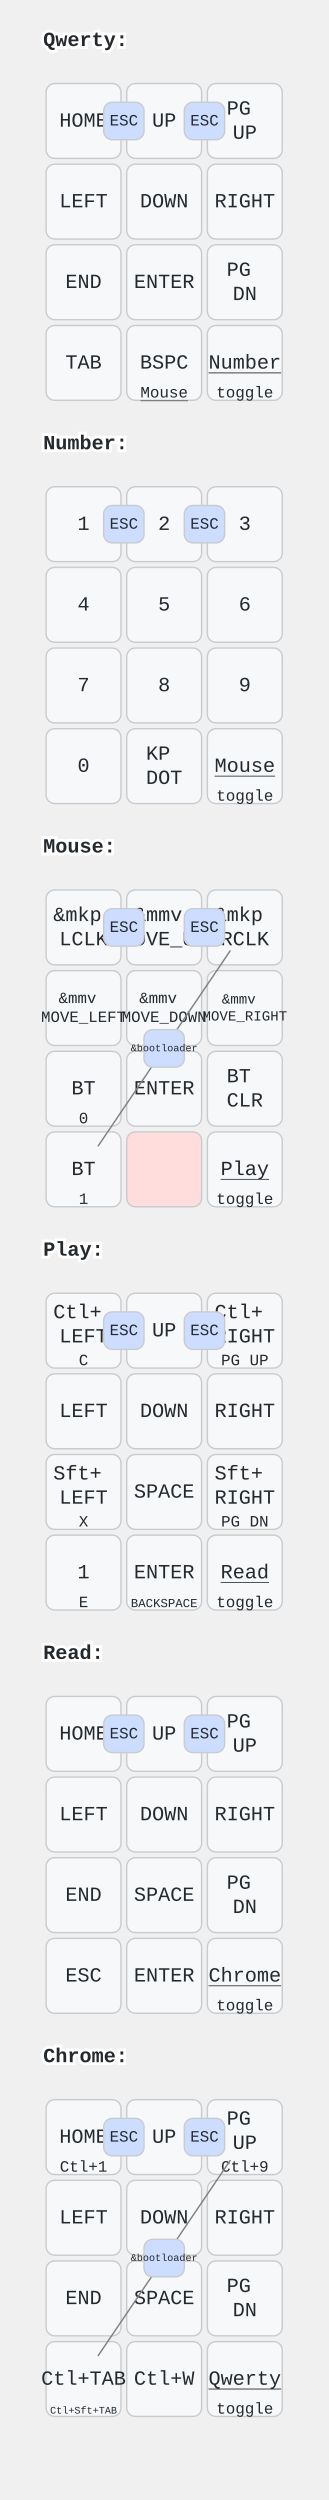
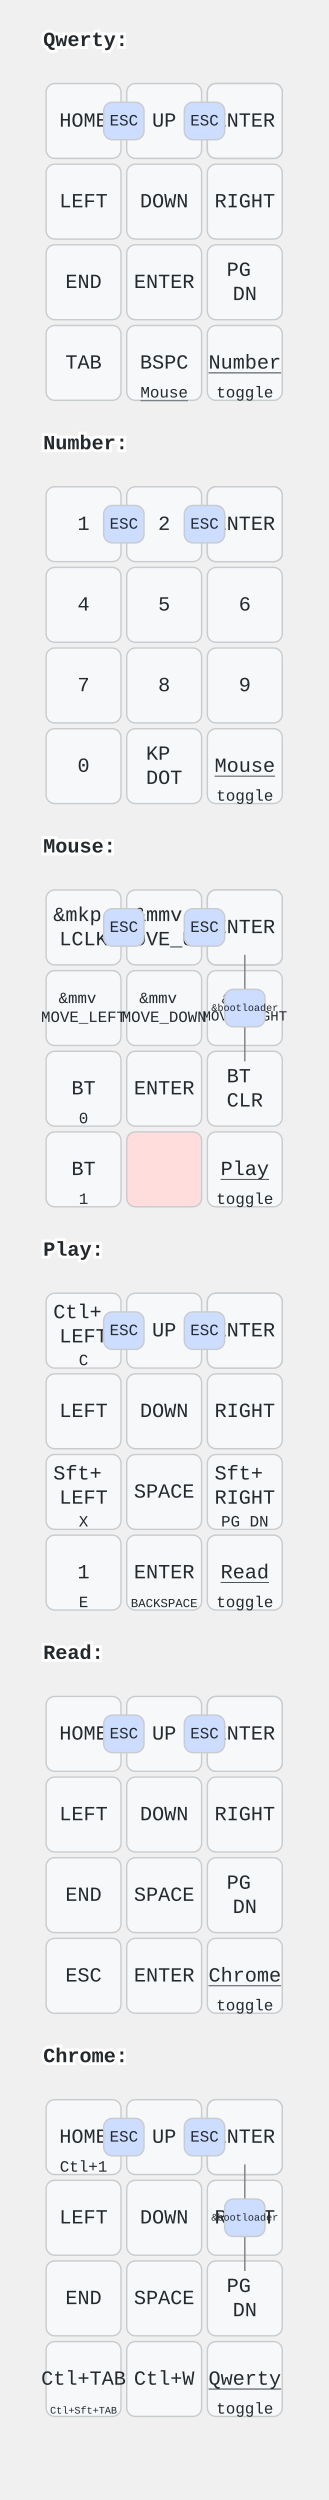
<svg xmlns="http://www.w3.org/2000/svg" width="228" height="1736" viewBox="0 0 228 1736" class="keymap">
  <style>/* inherit to force styles through use tags */
svg path {
    fill: inherit;
}

/* font and background color specifications */
svg.keymap {
    font-family: SFMono-Regular,Consolas,Liberation Mono,Menlo,monospace;
    font-size: 14px;
    font-kerning: normal;
    text-rendering: optimizeLegibility;
    fill: #24292e;
}

/* default key styling */
rect.key {
    fill: #f6f8fa;
}

rect.key, rect.combo {
    stroke: #c9cccf;
    stroke-width: 1;
}

/* default key side styling, only used is draw_key_sides is set */
rect.side {
    filter: brightness(90%);
}

/* color accent for combo boxes */
rect.combo, rect.combo-separate {
    fill: #cdf;
}

/* color accent for held keys */
rect.held, rect.combo.held {
    fill: #fdd;
}

/* color accent for ghost (optional) keys */
rect.ghost, rect.combo.ghost {
    stroke-dasharray: 4, 4;
    stroke-width: 2;
}

text {
    text-anchor: middle;
    dominant-baseline: middle;
}

/* styling for layer labels */
text.label {
    font-weight: bold;
    text-anchor: start;
    stroke: white;
    stroke-width: 4;
    paint-order: stroke;
}

/* styling for optional footer */
text.footer {
    text-anchor: end;
    dominant-baseline: auto;
    stroke: white;
    stroke-width: 4;
    paint-order: stroke;
}

/* styling for combo tap, and key non-tap label text */
text.combo, text.hold, text.shifted, text.left, text.right, text.tl, text.tr, text.bl, text.br {
    font-size: 11px;
}

text.hold, text.bl, text.br {
    text-anchor: middle;
    dominant-baseline: auto;
}

text.shifted, text.tl, text.tr {
    text-anchor: middle;
    dominant-baseline: hanging;
}

text.left, text.tl, text.bl {
    text-anchor: start;
}

text.right, text.tr, text.br {
    text-anchor: end;
}

text.layer-activator {
    text-decoration: underline;
}

/* styling for hold/shifted label text in combo box */
text.combo.hold, text.combo.shifted, text.combo.left, text.combo.right {
    font-size: 8px;
}

/* lighter symbol for transparent keys */
text.trans {
    fill: #7b7e81;
}

/* styling for combo dendrons */
path.combo {
    stroke-width: 1;
    stroke: gray;
    fill: none;
}

/* Start Tabler Icons Cleanup */
/* cannot use height/width with glyphs */
.icon-tabler &gt; path {
    fill: inherit;
    stroke: inherit;
    stroke-width: 2;
}
/* hide tabler's default box */
.icon-tabler &gt; path[stroke="none"][fill="none"] {
    visibility: hidden;
}
/* End Tabler Icons Cleanup */
</style>
  <g transform="translate(30, 0)" class="layer-Qwerty">
    <text x="0" y="28" class="label" id="Qwerty">Qwerty:</text>
    <g transform="translate(0, 56)">
      <g transform="translate(28, 28)" class="key keypos-0">
        <rect rx="6" ry="6" x="-26" y="-26" width="52" height="52" class="key" />
        <text x="0" y="0" class="key tap">HOME</text>
      </g>
      <g transform="translate(84, 28)" class="key keypos-1">
        <rect rx="6" ry="6" x="-26" y="-26" width="52" height="52" class="key" />
        <text x="0" y="0" class="key tap">UP</text>
      </g>
      <g transform="translate(140, 28)" class="key keypos-2">
        <rect rx="6" ry="6" x="-26" y="-26" width="52" height="52" class="key" />
        <text x="0" y="0" class="key tap">
          <tspan x="0" dy="-0.6em">PG</tspan>
          <tspan x="0" dy="1.2em">UP</tspan>
        </text>
      </g>
-       <g transform="translate(28, 84)" class="key keypos-3">
+       <g transform="translate(140, 28)" class="key keypos-3">
+         <rect rx="6" ry="6" x="-26" y="-26" width="52" height="52" class="key" />
+         <text x="0" y="0" class="key tap">ENTER</text>
+       </g>
+       <g transform="translate(28, 84)" class="key keypos-4">
        <rect rx="6" ry="6" x="-26" y="-26" width="52" height="52" class="key" />
        <text x="0" y="0" class="key tap">LEFT</text>
      </g>
-       <g transform="translate(84, 84)" class="key keypos-4">
+       <g transform="translate(84, 84)" class="key keypos-5">
        <rect rx="6" ry="6" x="-26" y="-26" width="52" height="52" class="key" />
        <text x="0" y="0" class="key tap">DOWN</text>
      </g>
-       <g transform="translate(140, 84)" class="key keypos-5">
+       <g transform="translate(140, 84)" class="key keypos-6">
        <rect rx="6" ry="6" x="-26" y="-26" width="52" height="52" class="key" />
        <text x="0" y="0" class="key tap">RIGHT</text>
      </g>
-       <g transform="translate(28, 140)" class="key keypos-6">
+       <g transform="translate(28, 140)" class="key keypos-7">
        <rect rx="6" ry="6" x="-26" y="-26" width="52" height="52" class="key" />
        <text x="0" y="0" class="key tap">END</text>
      </g>
-       <g transform="translate(84, 140)" class="key keypos-7">
-         <rect rx="6" ry="6" x="-26" y="-26" width="52" height="52" class="key" />
-         <text x="0" y="0" class="key tap">ENTER</text>
-       </g>
-       <g transform="translate(140, 140)" class="key keypos-8">
+       <g transform="translate(84, 140)" class="key keypos-8">
+         <rect rx="6" ry="6" x="-26" y="-26" width="52" height="52" class="key" />
+         <text x="0" y="0" class="key tap">ENTER</text>
+       </g>
+       <g transform="translate(140, 140)" class="key keypos-9">
        <rect rx="6" ry="6" x="-26" y="-26" width="52" height="52" class="key" />
        <text x="0" y="0" class="key tap">
          <tspan x="0" dy="-0.6em">PG</tspan>
          <tspan x="0" dy="1.2em">DN</tspan>
        </text>
      </g>
-       <g transform="translate(28, 196)" class="key keypos-9">
+       <g transform="translate(28, 196)" class="key keypos-10">
        <rect rx="6" ry="6" x="-26" y="-26" width="52" height="52" class="key" />
        <text x="0" y="0" class="key tap">TAB</text>
      </g>
-       <g transform="translate(84, 196)" class="key keypos-10">
+       <g transform="translate(84, 196)" class="key keypos-11">
        <rect rx="6" ry="6" x="-26" y="-26" width="52" height="52" class="key" />
        <text x="0" y="0" class="key tap">BSPC</text>
        <a href="#Mouse">
          <text x="0" y="24" class="key hold layer-activator">Mouse</text>
        </a>
      </g>
-       <g transform="translate(140, 196)" class="key keypos-11">
+       <g transform="translate(140, 196)" class="key keypos-12">
        <rect rx="6" ry="6" x="-26" y="-26" width="52" height="52" class="key" />
        <a href="#Number">
          <text x="0" y="0" class="key tap layer-activator">Number</text>
        </a>
        <text x="0" y="24" class="key hold">toggle</text>
      </g>
      <g class="combo combopos-0">
        <rect rx="6" ry="6" x="42" y="15" width="28" height="26" class="combo" />
        <text x="56" y="28" class="combo tap">ESC</text>
      </g>
      <g class="combo combopos-1">
        <rect rx="6" ry="6" x="98" y="15" width="28" height="26" class="combo" />
        <text x="112" y="28" class="combo tap">ESC</text>
      </g>
    </g>
  </g>
  <g transform="translate(30, 280)" class="layer-Number">
    <text x="0" y="28" class="label" id="Number">Number:</text>
    <g transform="translate(0, 56)">
      <g transform="translate(28, 28)" class="key keypos-0">
        <rect rx="6" ry="6" x="-26" y="-26" width="52" height="52" class="key" />
        <text x="0" y="0" class="key tap">1</text>
      </g>
      <g transform="translate(84, 28)" class="key keypos-1">
        <rect rx="6" ry="6" x="-26" y="-26" width="52" height="52" class="key" />
        <text x="0" y="0" class="key tap">2</text>
      </g>
      <g transform="translate(140, 28)" class="key keypos-2">
        <rect rx="6" ry="6" x="-26" y="-26" width="52" height="52" class="key" />
        <text x="0" y="0" class="key tap">3</text>
      </g>
-       <g transform="translate(28, 84)" class="key keypos-3">
+       <g transform="translate(140, 28)" class="key keypos-3">
+         <rect rx="6" ry="6" x="-26" y="-26" width="52" height="52" class="key" />
+         <text x="0" y="0" class="key tap">ENTER</text>
+       </g>
+       <g transform="translate(28, 84)" class="key keypos-4">
        <rect rx="6" ry="6" x="-26" y="-26" width="52" height="52" class="key" />
        <text x="0" y="0" class="key tap">4</text>
      </g>
-       <g transform="translate(84, 84)" class="key keypos-4">
+       <g transform="translate(84, 84)" class="key keypos-5">
        <rect rx="6" ry="6" x="-26" y="-26" width="52" height="52" class="key" />
        <text x="0" y="0" class="key tap">5</text>
      </g>
-       <g transform="translate(140, 84)" class="key keypos-5">
+       <g transform="translate(140, 84)" class="key keypos-6">
        <rect rx="6" ry="6" x="-26" y="-26" width="52" height="52" class="key" />
        <text x="0" y="0" class="key tap">6</text>
      </g>
-       <g transform="translate(28, 140)" class="key keypos-6">
+       <g transform="translate(28, 140)" class="key keypos-7">
        <rect rx="6" ry="6" x="-26" y="-26" width="52" height="52" class="key" />
        <text x="0" y="0" class="key tap">7</text>
      </g>
-       <g transform="translate(84, 140)" class="key keypos-7">
+       <g transform="translate(84, 140)" class="key keypos-8">
        <rect rx="6" ry="6" x="-26" y="-26" width="52" height="52" class="key" />
        <text x="0" y="0" class="key tap">8</text>
      </g>
-       <g transform="translate(140, 140)" class="key keypos-8">
+       <g transform="translate(140, 140)" class="key keypos-9">
        <rect rx="6" ry="6" x="-26" y="-26" width="52" height="52" class="key" />
        <text x="0" y="0" class="key tap">9</text>
      </g>
-       <g transform="translate(28, 196)" class="key keypos-9">
+       <g transform="translate(28, 196)" class="key keypos-10">
        <rect rx="6" ry="6" x="-26" y="-26" width="52" height="52" class="key" />
        <text x="0" y="0" class="key tap">0</text>
      </g>
-       <g transform="translate(84, 196)" class="key keypos-10">
+       <g transform="translate(84, 196)" class="key keypos-11">
        <rect rx="6" ry="6" x="-26" y="-26" width="52" height="52" class="key" />
        <text x="0" y="0" class="key tap">
          <tspan x="0" dy="-0.6em">KP</tspan>
          <tspan x="0" dy="1.2em">DOT</tspan>
        </text>
      </g>
-       <g transform="translate(140, 196)" class="key keypos-11">
+       <g transform="translate(140, 196)" class="key keypos-12">
        <rect rx="6" ry="6" x="-26" y="-26" width="52" height="52" class="key" />
        <a href="#Mouse">
          <text x="0" y="0" class="key tap layer-activator">Mouse</text>
        </a>
        <text x="0" y="24" class="key hold">toggle</text>
      </g>
      <g class="combo combopos-0">
        <rect rx="6" ry="6" x="42" y="15" width="28" height="26" class="combo" />
        <text x="56" y="28" class="combo tap">ESC</text>
      </g>
      <g class="combo combopos-1">
        <rect rx="6" ry="6" x="98" y="15" width="28" height="26" class="combo" />
        <text x="112" y="28" class="combo tap">ESC</text>
      </g>
    </g>
  </g>
  <g transform="translate(30, 560)" class="layer-Mouse">
    <text x="0" y="28" class="label" id="Mouse">Mouse:</text>
    <g transform="translate(0, 56)">
      <g transform="translate(28, 28)" class="key keypos-0">
        <rect rx="6" ry="6" x="-26" y="-26" width="52" height="52" class="key" />
        <text x="0" y="0" class="key tap">
          <tspan x="0" dy="-0.6em">&amp;mkp</tspan>
          <tspan x="0" dy="1.2em">LCLK</tspan>
        </text>
      </g>
      <g transform="translate(84, 28)" class="key keypos-1">
        <rect rx="6" ry="6" x="-26" y="-26" width="52" height="52" class="key" />
        <text x="0" y="0" class="key tap">
          <tspan x="0" dy="-0.6em">&amp;mmv</tspan>
          <tspan x="0" dy="1.2em">MOVE_UP</tspan>
        </text>
      </g>
      <g transform="translate(140, 28)" class="key keypos-2">
        <rect rx="6" ry="6" x="-26" y="-26" width="52" height="52" class="key" />
        <text x="0" y="0" class="key tap">
          <tspan x="0" dy="-0.6em">&amp;mkp</tspan>
          <tspan x="0" dy="1.2em">RCLK</tspan>
        </text>
      </g>
-       <g transform="translate(28, 84)" class="key keypos-3">
+       <g transform="translate(140, 28)" class="key keypos-3">
+         <rect rx="6" ry="6" x="-26" y="-26" width="52" height="52" class="key" />
+         <text x="0" y="0" class="key tap">ENTER</text>
+       </g>
+       <g transform="translate(28, 84)" class="key keypos-4">
        <rect rx="6" ry="6" x="-26" y="-26" width="52" height="52" class="key" />
        <text x="0" y="0" class="key tap">
          <tspan x="0" dy="-0.6em" style="font-size: 78%">&amp;mmv</tspan>
          <tspan x="0" dy="1.2em" style="font-size: 78%">MOVE_LEFT</tspan>
        </text>
      </g>
-       <g transform="translate(84, 84)" class="key keypos-4">
+       <g transform="translate(84, 84)" class="key keypos-5">
        <rect rx="6" ry="6" x="-26" y="-26" width="52" height="52" class="key" />
        <text x="0" y="0" class="key tap">
          <tspan x="0" dy="-0.6em" style="font-size: 78%">&amp;mmv</tspan>
          <tspan x="0" dy="1.2em" style="font-size: 78%">MOVE_DOWN</tspan>
        </text>
      </g>
-       <g transform="translate(140, 84)" class="key keypos-5">
+       <g transform="translate(140, 84)" class="key keypos-6">
        <rect rx="6" ry="6" x="-26" y="-26" width="52" height="52" class="key" />
        <text x="0" y="0" class="key tap">
          <tspan x="0" dy="-0.6em" style="font-size: 70%">&amp;mmv</tspan>
          <tspan x="0" dy="1.2em" style="font-size: 70%">MOVE_RIGHT</tspan>
        </text>
      </g>
-       <g transform="translate(28, 140)" class="key keypos-6">
+       <g transform="translate(28, 140)" class="key keypos-7">
        <rect rx="6" ry="6" x="-26" y="-26" width="52" height="52" class="key" />
        <text x="0" y="0" class="key tap">BT</text>
        <text x="0" y="24" class="key hold">0</text>
      </g>
-       <g transform="translate(84, 140)" class="key keypos-7">
-         <rect rx="6" ry="6" x="-26" y="-26" width="52" height="52" class="key" />
-         <text x="0" y="0" class="key tap">ENTER</text>
-       </g>
-       <g transform="translate(140, 140)" class="key keypos-8">
+       <g transform="translate(84, 140)" class="key keypos-8">
+         <rect rx="6" ry="6" x="-26" y="-26" width="52" height="52" class="key" />
+         <text x="0" y="0" class="key tap">ENTER</text>
+       </g>
+       <g transform="translate(140, 140)" class="key keypos-9">
        <rect rx="6" ry="6" x="-26" y="-26" width="52" height="52" class="key" />
        <text x="0" y="0" class="key tap">
          <tspan x="0" dy="-0.6em">BT</tspan>
          <tspan x="0" dy="1.2em">CLR</tspan>
        </text>
      </g>
-       <g transform="translate(28, 196)" class="key keypos-9">
+       <g transform="translate(28, 196)" class="key keypos-10">
        <rect rx="6" ry="6" x="-26" y="-26" width="52" height="52" class="key" />
        <text x="0" y="0" class="key tap">BT</text>
        <text x="0" y="24" class="key hold">1</text>
      </g>
-       <g transform="translate(84, 196)" class="key held keypos-10">
+       <g transform="translate(84, 196)" class="key held keypos-11">
        <rect rx="6" ry="6" x="-26" y="-26" width="52" height="52" class="key held" />
      </g>
-       <g transform="translate(140, 196)" class="key keypos-11">
+       <g transform="translate(140, 196)" class="key keypos-12">
        <rect rx="6" ry="6" x="-26" y="-26" width="52" height="52" class="key" />
        <a href="#Play">
          <text x="0" y="0" class="key tap layer-activator">Play</text>
        </a>
        <text x="0" y="24" class="key hold">toggle</text>
      </g>
      <g class="combo combopos-0">
        <rect rx="6" ry="6" x="42" y="15" width="28" height="26" class="combo" />
        <text x="56" y="28" class="combo tap">ESC</text>
      </g>
      <g class="combo combopos-1">
        <rect rx="6" ry="6" x="98" y="15" width="28" height="26" class="combo" />
        <text x="112" y="28" class="combo tap">ESC</text>
      </g>
      <g class="combo combopos-2">
-         <path d="M84,112 l46,-68" class="combo" />
-         <path d="M84,112 l-46,68" class="combo" />
-         <rect rx="6" ry="6" x="70" y="99" width="28" height="26" class="combo" />
-         <text x="84" y="112" class="combo tap">
+         <path d="M140,84 l0,-37" class="combo" />
+         <path d="M140,84 l0,37" class="combo" />
+         <rect rx="6" ry="6" x="126" y="71" width="28" height="26" class="combo" />
+         <text x="140" y="84" class="combo tap">
          <tspan style="font-size: 64%">&amp;bootloader</tspan>
        </text>
      </g>
    </g>
  </g>
  <g transform="translate(30, 840)" class="layer-Play">
    <text x="0" y="28" class="label" id="Play">Play:</text>
    <g transform="translate(0, 56)">
      <g transform="translate(28, 28)" class="key keypos-0">
        <rect rx="6" ry="6" x="-26" y="-26" width="52" height="52" class="key" />
        <text x="0" y="0" class="key tap">
          <tspan x="0" dy="-0.9em">Ctl+</tspan>
          <tspan x="0" dy="1.2em">LEFT</tspan>
        </text>
        <text x="0" y="24" class="key hold">C</text>
      </g>
      <g transform="translate(84, 28)" class="key keypos-1">
        <rect rx="6" ry="6" x="-26" y="-26" width="52" height="52" class="key" />
        <text x="0" y="0" class="key tap">UP</text>
      </g>
      <g transform="translate(140, 28)" class="key keypos-2">
        <rect rx="6" ry="6" x="-26" y="-26" width="52" height="52" class="key" />
        <text x="0" y="0" class="key tap">
          <tspan x="0" dy="-0.9em">Ctl+</tspan>
          <tspan x="0" dy="1.2em">RIGHT</tspan>
        </text>
        <text x="0" y="24" class="key hold">PG UP</text>
      </g>
-       <g transform="translate(28, 84)" class="key keypos-3">
+       <g transform="translate(140, 28)" class="key keypos-3">
+         <rect rx="6" ry="6" x="-26" y="-26" width="52" height="52" class="key" />
+         <text x="0" y="0" class="key tap">ENTER</text>
+       </g>
+       <g transform="translate(28, 84)" class="key keypos-4">
        <rect rx="6" ry="6" x="-26" y="-26" width="52" height="52" class="key" />
        <text x="0" y="0" class="key tap">LEFT</text>
      </g>
-       <g transform="translate(84, 84)" class="key keypos-4">
+       <g transform="translate(84, 84)" class="key keypos-5">
        <rect rx="6" ry="6" x="-26" y="-26" width="52" height="52" class="key" />
        <text x="0" y="0" class="key tap">DOWN</text>
      </g>
-       <g transform="translate(140, 84)" class="key keypos-5">
+       <g transform="translate(140, 84)" class="key keypos-6">
        <rect rx="6" ry="6" x="-26" y="-26" width="52" height="52" class="key" />
        <text x="0" y="0" class="key tap">RIGHT</text>
      </g>
-       <g transform="translate(28, 140)" class="key keypos-6">
+       <g transform="translate(28, 140)" class="key keypos-7">
        <rect rx="6" ry="6" x="-26" y="-26" width="52" height="52" class="key" />
        <text x="0" y="0" class="key tap">
          <tspan x="0" dy="-0.9em">Sft+</tspan>
          <tspan x="0" dy="1.2em">LEFT</tspan>
        </text>
        <text x="0" y="24" class="key hold">X</text>
      </g>
-       <g transform="translate(84, 140)" class="key keypos-7">
+       <g transform="translate(84, 140)" class="key keypos-8">
        <rect rx="6" ry="6" x="-26" y="-26" width="52" height="52" class="key" />
        <text x="0" y="0" class="key tap">SPACE</text>
      </g>
-       <g transform="translate(140, 140)" class="key keypos-8">
+       <g transform="translate(140, 140)" class="key keypos-9">
        <rect rx="6" ry="6" x="-26" y="-26" width="52" height="52" class="key" />
        <text x="0" y="0" class="key tap">
          <tspan x="0" dy="-0.9em">Sft+</tspan>
          <tspan x="0" dy="1.2em">RIGHT</tspan>
        </text>
        <text x="0" y="24" class="key hold">PG DN</text>
      </g>
-       <g transform="translate(28, 196)" class="key keypos-9">
+       <g transform="translate(28, 196)" class="key keypos-10">
        <rect rx="6" ry="6" x="-26" y="-26" width="52" height="52" class="key" />
        <text x="0" y="0" class="key tap">1</text>
        <text x="0" y="24" class="key hold">E</text>
      </g>
-       <g transform="translate(84, 196)" class="key keypos-10">
+       <g transform="translate(84, 196)" class="key keypos-11">
        <rect rx="6" ry="6" x="-26" y="-26" width="52" height="52" class="key" />
        <text x="0" y="0" class="key tap">ENTER</text>
        <text x="0" y="24" class="key hold">
          <tspan style="font-size: 78%">BACKSPACE</tspan>
        </text>
      </g>
-       <g transform="translate(140, 196)" class="key keypos-11">
+       <g transform="translate(140, 196)" class="key keypos-12">
        <rect rx="6" ry="6" x="-26" y="-26" width="52" height="52" class="key" />
        <a href="#Read">
          <text x="0" y="0" class="key tap layer-activator">Read</text>
        </a>
        <text x="0" y="24" class="key hold">toggle</text>
      </g>
      <g class="combo combopos-0">
        <rect rx="6" ry="6" x="42" y="15" width="28" height="26" class="combo" />
        <text x="56" y="28" class="combo tap">ESC</text>
      </g>
      <g class="combo combopos-1">
        <rect rx="6" ry="6" x="98" y="15" width="28" height="26" class="combo" />
        <text x="112" y="28" class="combo tap">ESC</text>
      </g>
    </g>
  </g>
  <g transform="translate(30, 1120)" class="layer-Read">
    <text x="0" y="28" class="label" id="Read">Read:</text>
    <g transform="translate(0, 56)">
      <g transform="translate(28, 28)" class="key keypos-0">
        <rect rx="6" ry="6" x="-26" y="-26" width="52" height="52" class="key" />
        <text x="0" y="0" class="key tap">HOME</text>
      </g>
      <g transform="translate(84, 28)" class="key keypos-1">
        <rect rx="6" ry="6" x="-26" y="-26" width="52" height="52" class="key" />
        <text x="0" y="0" class="key tap">UP</text>
      </g>
      <g transform="translate(140, 28)" class="key keypos-2">
        <rect rx="6" ry="6" x="-26" y="-26" width="52" height="52" class="key" />
        <text x="0" y="0" class="key tap">
          <tspan x="0" dy="-0.6em">PG</tspan>
          <tspan x="0" dy="1.2em">UP</tspan>
        </text>
      </g>
-       <g transform="translate(28, 84)" class="key keypos-3">
+       <g transform="translate(140, 28)" class="key keypos-3">
+         <rect rx="6" ry="6" x="-26" y="-26" width="52" height="52" class="key" />
+         <text x="0" y="0" class="key tap">ENTER</text>
+       </g>
+       <g transform="translate(28, 84)" class="key keypos-4">
        <rect rx="6" ry="6" x="-26" y="-26" width="52" height="52" class="key" />
        <text x="0" y="0" class="key tap">LEFT</text>
      </g>
-       <g transform="translate(84, 84)" class="key keypos-4">
+       <g transform="translate(84, 84)" class="key keypos-5">
        <rect rx="6" ry="6" x="-26" y="-26" width="52" height="52" class="key" />
        <text x="0" y="0" class="key tap">DOWN</text>
      </g>
-       <g transform="translate(140, 84)" class="key keypos-5">
+       <g transform="translate(140, 84)" class="key keypos-6">
        <rect rx="6" ry="6" x="-26" y="-26" width="52" height="52" class="key" />
        <text x="0" y="0" class="key tap">RIGHT</text>
      </g>
-       <g transform="translate(28, 140)" class="key keypos-6">
+       <g transform="translate(28, 140)" class="key keypos-7">
        <rect rx="6" ry="6" x="-26" y="-26" width="52" height="52" class="key" />
        <text x="0" y="0" class="key tap">END</text>
      </g>
-       <g transform="translate(84, 140)" class="key keypos-7">
+       <g transform="translate(84, 140)" class="key keypos-8">
        <rect rx="6" ry="6" x="-26" y="-26" width="52" height="52" class="key" />
        <text x="0" y="0" class="key tap">SPACE</text>
      </g>
-       <g transform="translate(140, 140)" class="key keypos-8">
+       <g transform="translate(140, 140)" class="key keypos-9">
        <rect rx="6" ry="6" x="-26" y="-26" width="52" height="52" class="key" />
        <text x="0" y="0" class="key tap">
          <tspan x="0" dy="-0.6em">PG</tspan>
          <tspan x="0" dy="1.2em">DN</tspan>
        </text>
      </g>
-       <g transform="translate(28, 196)" class="key keypos-9">
+       <g transform="translate(28, 196)" class="key keypos-10">
        <rect rx="6" ry="6" x="-26" y="-26" width="52" height="52" class="key" />
        <text x="0" y="0" class="key tap">ESC</text>
      </g>
-       <g transform="translate(84, 196)" class="key keypos-10">
-         <rect rx="6" ry="6" x="-26" y="-26" width="52" height="52" class="key" />
-         <text x="0" y="0" class="key tap">ENTER</text>
-       </g>
-       <g transform="translate(140, 196)" class="key keypos-11">
+       <g transform="translate(84, 196)" class="key keypos-11">
+         <rect rx="6" ry="6" x="-26" y="-26" width="52" height="52" class="key" />
+         <text x="0" y="0" class="key tap">ENTER</text>
+       </g>
+       <g transform="translate(140, 196)" class="key keypos-12">
        <rect rx="6" ry="6" x="-26" y="-26" width="52" height="52" class="key" />
        <a href="#Chrome">
          <text x="0" y="0" class="key tap layer-activator">Chrome</text>
        </a>
        <text x="0" y="24" class="key hold">toggle</text>
      </g>
      <g class="combo combopos-0">
        <rect rx="6" ry="6" x="42" y="15" width="28" height="26" class="combo" />
        <text x="56" y="28" class="combo tap">ESC</text>
      </g>
      <g class="combo combopos-1">
        <rect rx="6" ry="6" x="98" y="15" width="28" height="26" class="combo" />
        <text x="112" y="28" class="combo tap">ESC</text>
      </g>
    </g>
  </g>
  <g transform="translate(30, 1400)" class="layer-Chrome">
    <text x="0" y="28" class="label" id="Chrome">Chrome:</text>
    <g transform="translate(0, 56)">
      <g transform="translate(28, 28)" class="key keypos-0">
        <rect rx="6" ry="6" x="-26" y="-26" width="52" height="52" class="key" />
        <text x="0" y="0" class="key tap">HOME</text>
        <text x="0" y="24" class="key hold">Ctl+1</text>
      </g>
      <g transform="translate(84, 28)" class="key keypos-1">
        <rect rx="6" ry="6" x="-26" y="-26" width="52" height="52" class="key" />
        <text x="0" y="0" class="key tap">UP</text>
      </g>
      <g transform="translate(140, 28)" class="key keypos-2">
        <rect rx="6" ry="6" x="-26" y="-26" width="52" height="52" class="key" />
        <text x="0" y="0" class="key tap">
          <tspan x="0" dy="-0.9em">PG</tspan>
          <tspan x="0" dy="1.2em">UP</tspan>
        </text>
        <text x="0" y="24" class="key hold">Ctl+9</text>
      </g>
-       <g transform="translate(28, 84)" class="key keypos-3">
+       <g transform="translate(140, 28)" class="key keypos-3">
+         <rect rx="6" ry="6" x="-26" y="-26" width="52" height="52" class="key" />
+         <text x="0" y="0" class="key tap">ENTER</text>
+       </g>
+       <g transform="translate(28, 84)" class="key keypos-4">
        <rect rx="6" ry="6" x="-26" y="-26" width="52" height="52" class="key" />
        <text x="0" y="0" class="key tap">LEFT</text>
      </g>
-       <g transform="translate(84, 84)" class="key keypos-4">
+       <g transform="translate(84, 84)" class="key keypos-5">
        <rect rx="6" ry="6" x="-26" y="-26" width="52" height="52" class="key" />
        <text x="0" y="0" class="key tap">DOWN</text>
      </g>
-       <g transform="translate(140, 84)" class="key keypos-5">
+       <g transform="translate(140, 84)" class="key keypos-6">
        <rect rx="6" ry="6" x="-26" y="-26" width="52" height="52" class="key" />
        <text x="0" y="0" class="key tap">RIGHT</text>
      </g>
-       <g transform="translate(28, 140)" class="key keypos-6">
+       <g transform="translate(28, 140)" class="key keypos-7">
        <rect rx="6" ry="6" x="-26" y="-26" width="52" height="52" class="key" />
        <text x="0" y="0" class="key tap">END</text>
      </g>
-       <g transform="translate(84, 140)" class="key keypos-7">
+       <g transform="translate(84, 140)" class="key keypos-8">
        <rect rx="6" ry="6" x="-26" y="-26" width="52" height="52" class="key" />
        <text x="0" y="0" class="key tap">SPACE</text>
      </g>
-       <g transform="translate(140, 140)" class="key keypos-8">
+       <g transform="translate(140, 140)" class="key keypos-9">
        <rect rx="6" ry="6" x="-26" y="-26" width="52" height="52" class="key" />
        <text x="0" y="0" class="key tap">
          <tspan x="0" dy="-0.6em">PG</tspan>
          <tspan x="0" dy="1.2em">DN</tspan>
        </text>
      </g>
-       <g transform="translate(28, 196)" class="key keypos-9">
+       <g transform="translate(28, 196)" class="key keypos-10">
        <rect rx="6" ry="6" x="-26" y="-26" width="52" height="52" class="key" />
        <text x="0" y="0" class="key tap">Ctl+TAB</text>
        <text x="0" y="24" class="key hold">
          <tspan style="font-size: 64%">Ctl+Sft+TAB</tspan>
        </text>
      </g>
-       <g transform="translate(84, 196)" class="key keypos-10">
+       <g transform="translate(84, 196)" class="key keypos-11">
        <rect rx="6" ry="6" x="-26" y="-26" width="52" height="52" class="key" />
        <text x="0" y="0" class="key tap">Ctl+W</text>
      </g>
-       <g transform="translate(140, 196)" class="key keypos-11">
+       <g transform="translate(140, 196)" class="key keypos-12">
        <rect rx="6" ry="6" x="-26" y="-26" width="52" height="52" class="key" />
        <a href="#Qwerty">
          <text x="0" y="0" class="key tap layer-activator">Qwerty</text>
        </a>
        <text x="0" y="24" class="key hold">toggle</text>
      </g>
      <g class="combo combopos-0">
        <rect rx="6" ry="6" x="42" y="15" width="28" height="26" class="combo" />
        <text x="56" y="28" class="combo tap">ESC</text>
      </g>
      <g class="combo combopos-1">
        <rect rx="6" ry="6" x="98" y="15" width="28" height="26" class="combo" />
        <text x="112" y="28" class="combo tap">ESC</text>
      </g>
      <g class="combo combopos-2">
-         <path d="M84,112 l46,-68" class="combo" />
-         <path d="M84,112 l-46,68" class="combo" />
-         <rect rx="6" ry="6" x="70" y="99" width="28" height="26" class="combo" />
-         <text x="84" y="112" class="combo tap">
+         <path d="M140,84 l0,-37" class="combo" />
+         <path d="M140,84 l0,37" class="combo" />
+         <rect rx="6" ry="6" x="126" y="71" width="28" height="26" class="combo" />
+         <text x="140" y="84" class="combo tap">
          <tspan style="font-size: 64%">&amp;bootloader</tspan>
        </text>
      </g>
    </g>
  </g>
</svg>
